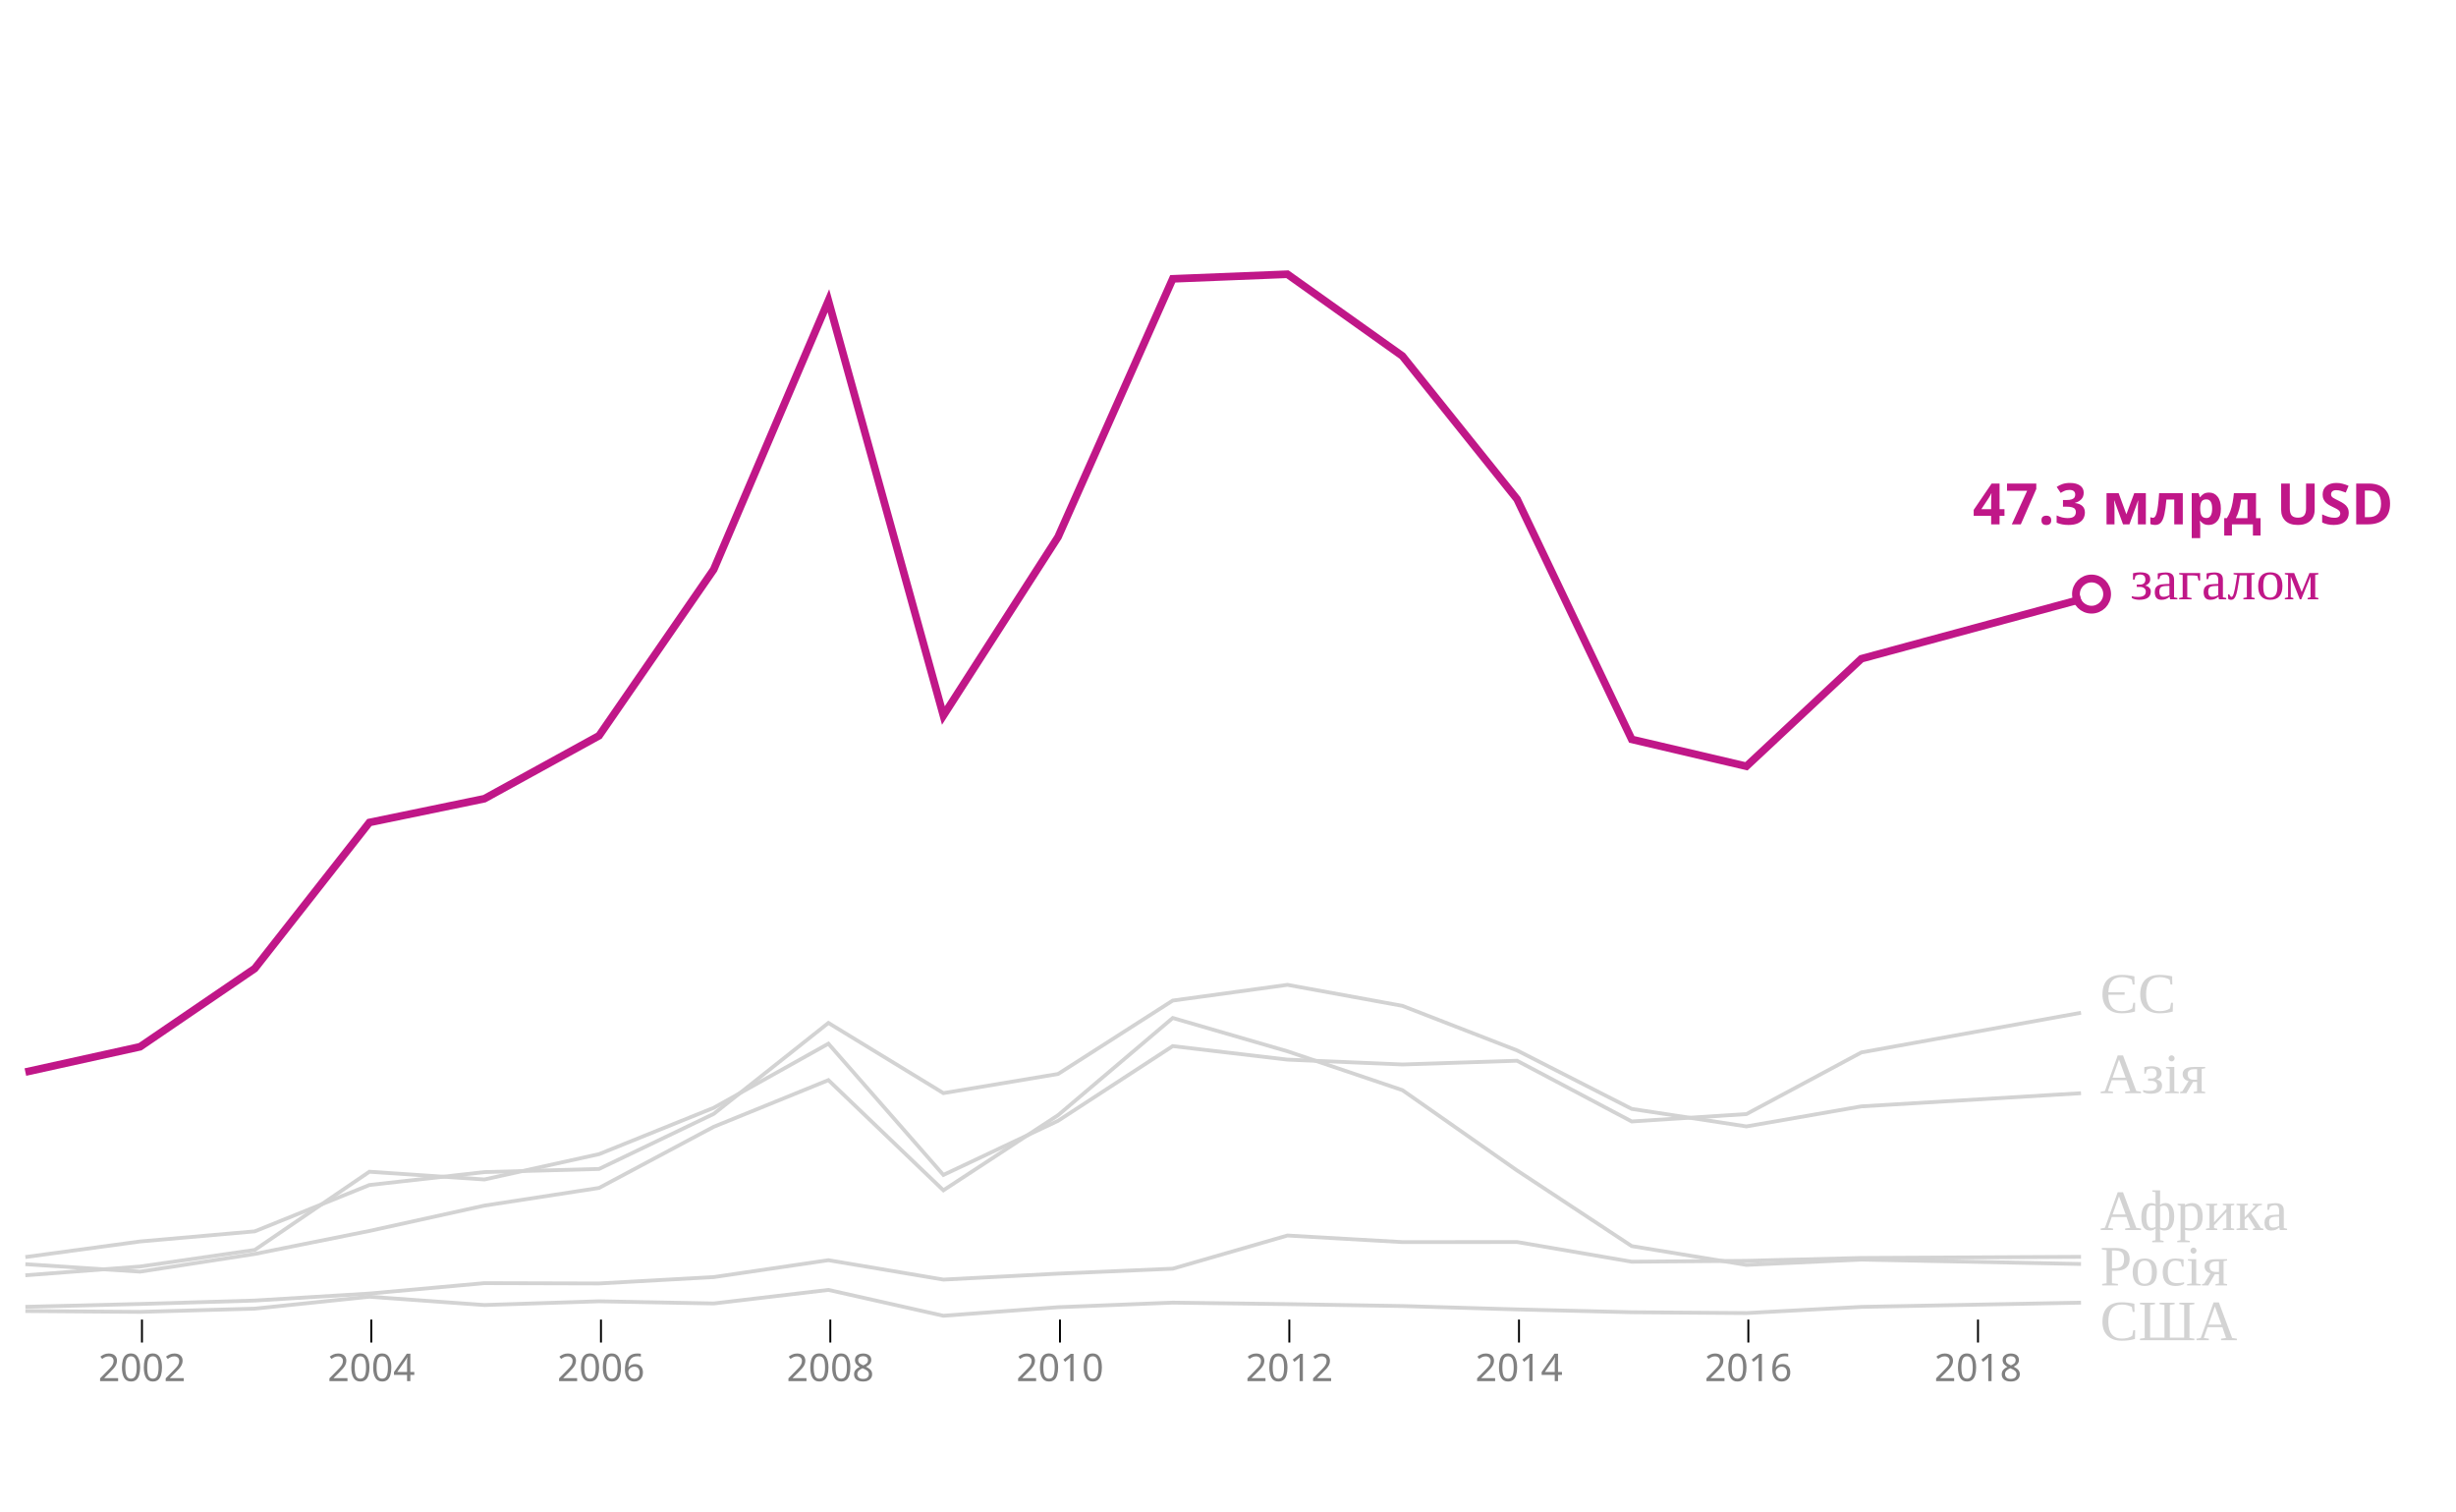
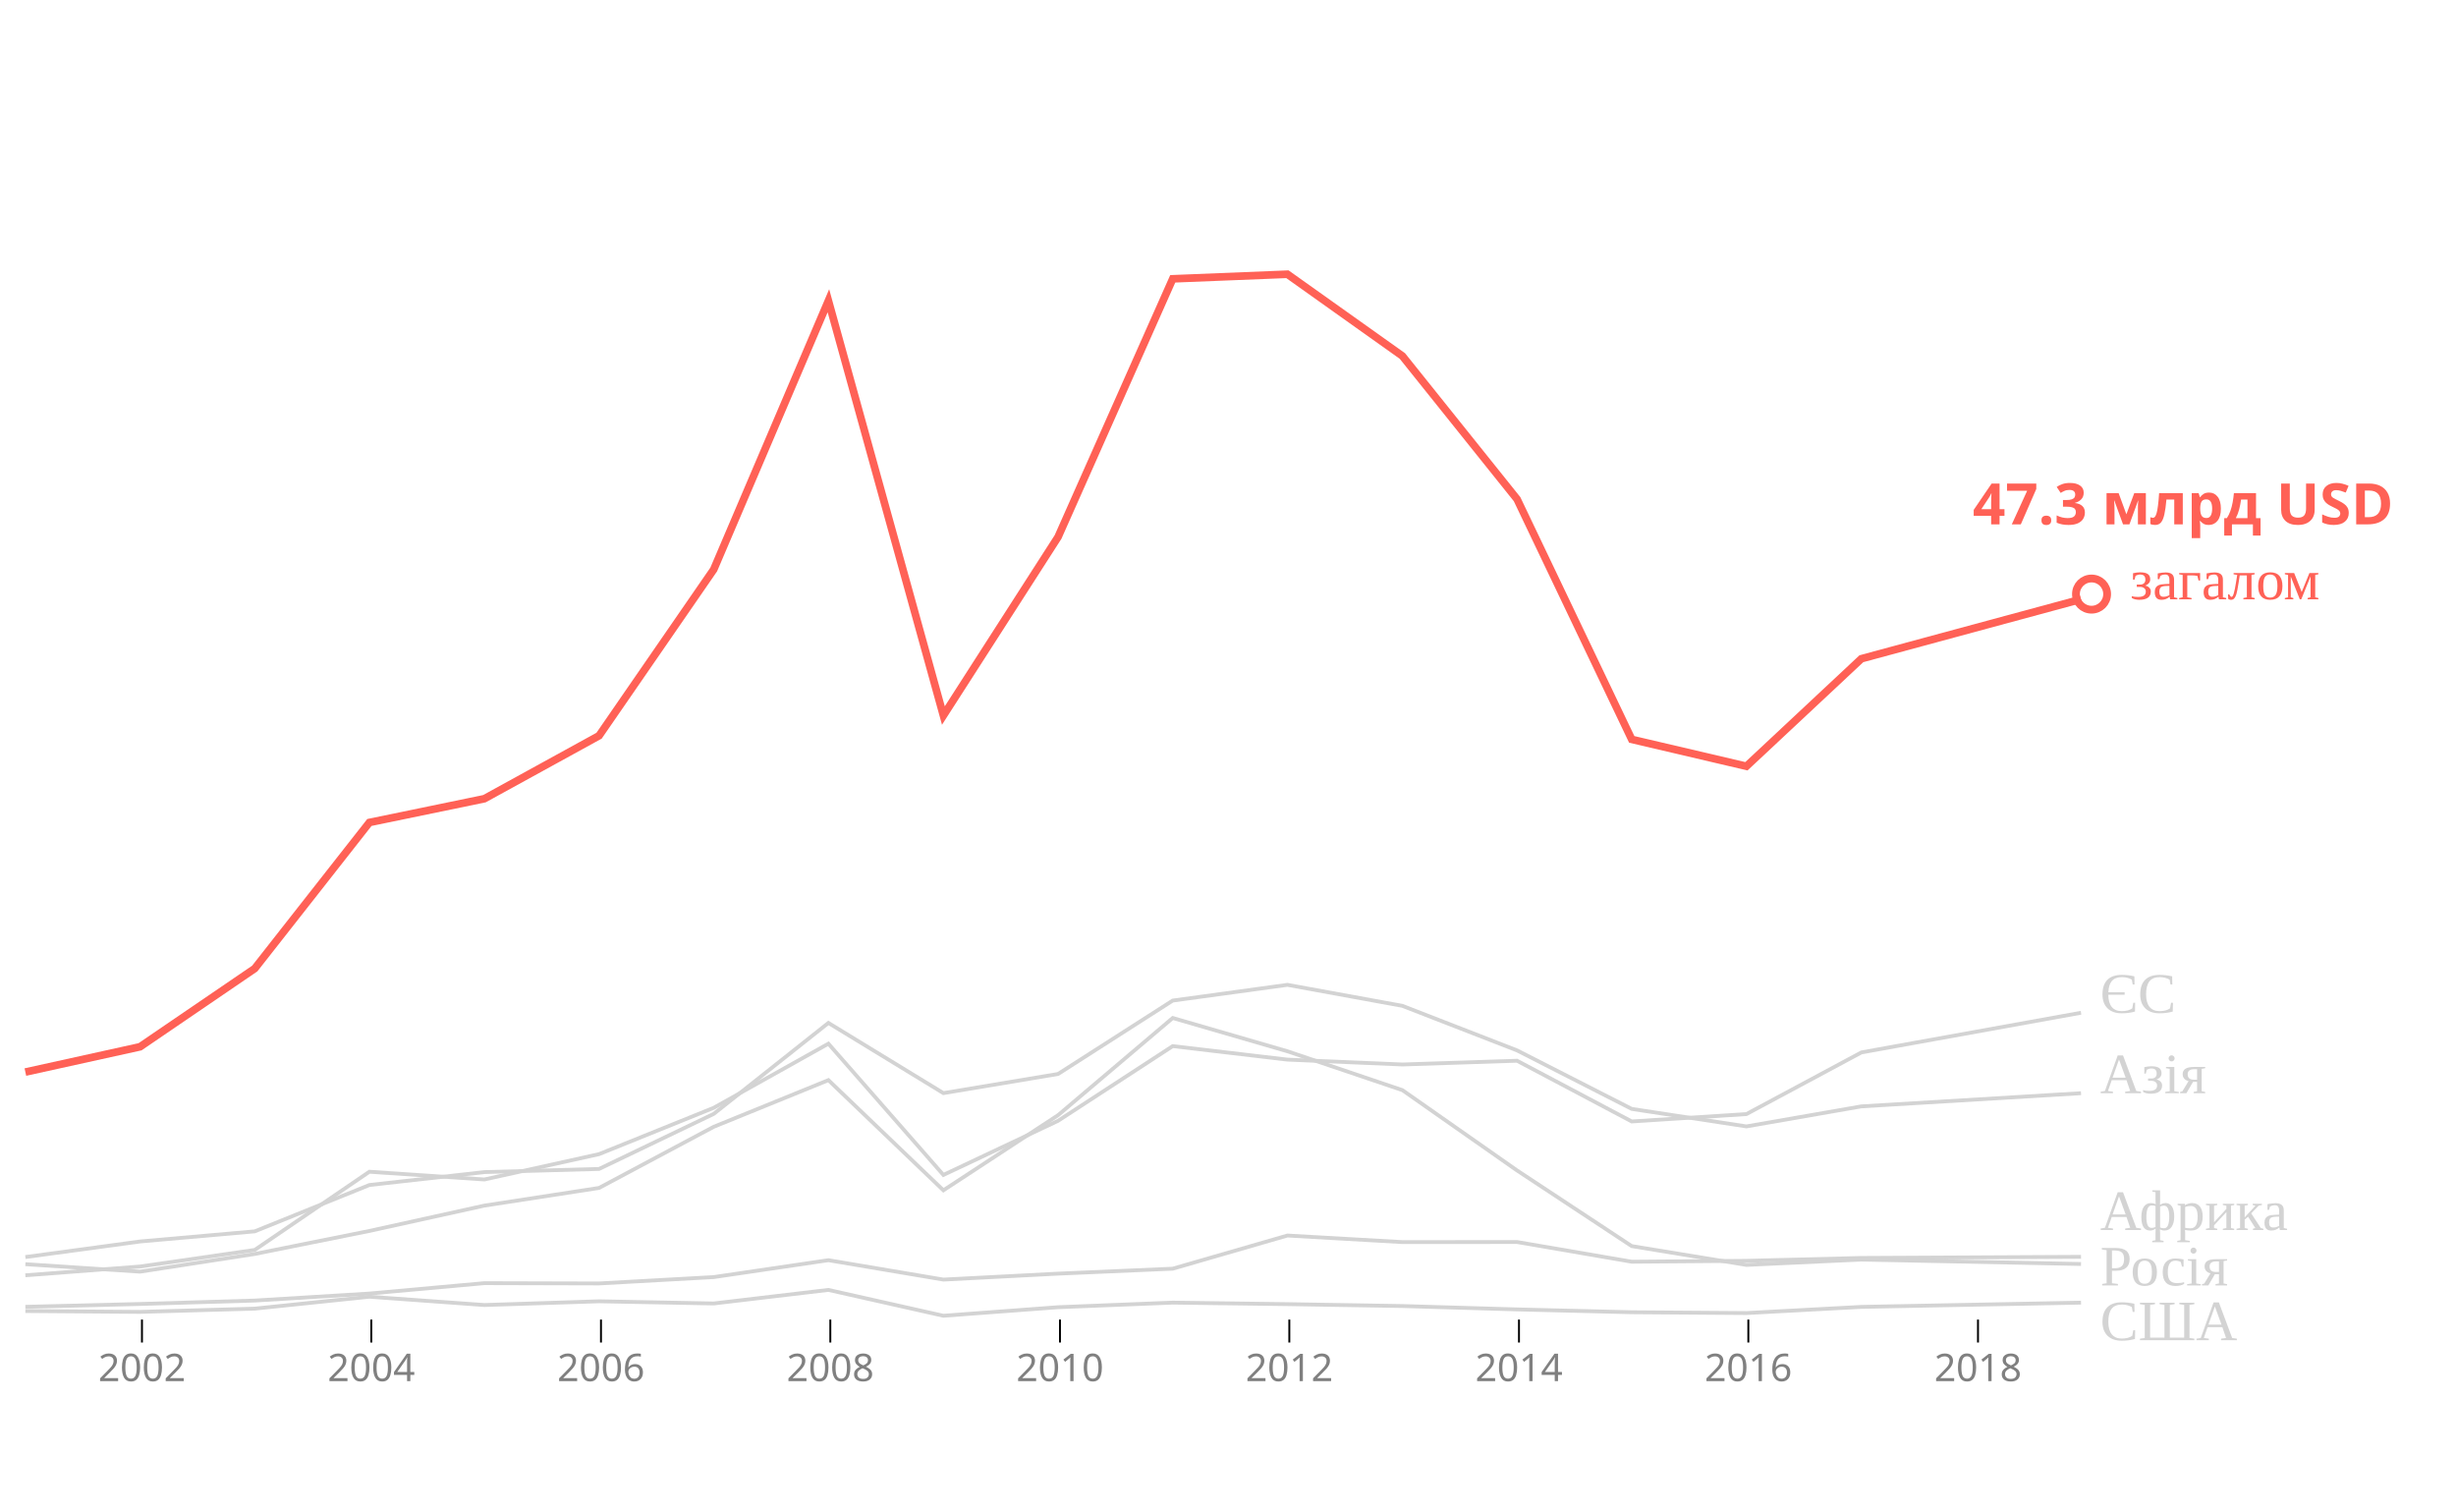
<svg xmlns="http://www.w3.org/2000/svg" width="916.024" height="563.882" viewBox="0 0 242.364 149.193" version="1.1" id="svg8">
  <defs id="defs2" />
  <g id="layer1" transform="translate(0,-147.8072)">
    <g id="g5123" width="740" transform="matrix(0.3773804,0,0,0.3773804,2.504408,149.7094)">
      <g id="g5051" style="font-size:10px;line-height:16px;font-family:sans-serif;text-anchor:middle;fill:none" font-size="10" transform="translate(0,340)" class="x axis">
        <path id="path4995" style="font-size:10px;line-height:16px;font-family:sans-serif;text-anchor:middle;display:none;fill:none;stroke:#000000" d="M 0.5,6 V 0.5 h 540 V 6" class="domain" />
        <g id="g5001" style="font-size:10px;line-height:16px;font-family:sans-serif;text-anchor:middle;opacity:1;fill:none" transform="translate(30.48631)" class="tick">
          <line id="line4997" style="font-size:10px;line-height:16px;font-family:sans-serif;text-anchor:middle;fill:none;stroke:#000000;stroke-width:0.5px" y2="6" x1="0" y1="0" x2="0" />
          <text id="text4999" style="font-size:10px;line-height:16px;font-family:sans-serif;text-anchor:middle;white-space:nowrap;display:block;fill:#808080" dy="0.71em" y="9">2002</text>
        </g>
        <g id="g5007" style="font-size:10px;line-height:16px;font-family:sans-serif;text-anchor:middle;opacity:1;fill:none" transform="translate(90.45892)" class="tick">
          <line id="line5003" style="font-size:10px;line-height:16px;font-family:sans-serif;text-anchor:middle;fill:none;stroke:#000000;stroke-width:0.5px" y2="6" x1="0" y1="0" x2="0" />
          <text id="text5005" style="font-size:10px;line-height:16px;font-family:sans-serif;text-anchor:middle;white-space:nowrap;display:block;fill:#808080" dy="0.71em" y="9">2004</text>
        </g>
        <g id="g5013" style="font-size:10px;line-height:16px;font-family:sans-serif;text-anchor:middle;opacity:1;fill:none" transform="translate(150.5137)" class="tick">
          <line id="line5009" style="font-size:10px;line-height:16px;font-family:sans-serif;text-anchor:middle;fill:none;stroke:#000000;stroke-width:0.5px" y2="6" x1="0" y1="0" x2="0" />
          <text id="text5011" style="font-size:10px;line-height:16px;font-family:sans-serif;text-anchor:middle;white-space:nowrap;display:block;fill:#808080" dy="0.71em" y="9">2006</text>
        </g>
        <g id="g5019" style="font-size:10px;line-height:16px;font-family:sans-serif;text-anchor:middle;opacity:1;fill:none" transform="translate(210.4863)" class="tick">
          <line id="line5015" style="font-size:10px;line-height:16px;font-family:sans-serif;text-anchor:middle;fill:none;stroke:#000000;stroke-width:0.5px" y2="6" x1="0" y1="0" x2="0" />
          <text id="text5017" style="font-size:10px;line-height:16px;font-family:sans-serif;text-anchor:middle;white-space:nowrap;display:block;fill:#808080" dy="0.71em" y="9">2008</text>
        </g>
        <g id="g5025" style="font-size:10px;line-height:16px;font-family:sans-serif;text-anchor:middle;opacity:1;fill:none" transform="translate(270.5411)" class="tick">
          <line id="line5021" style="font-size:10px;line-height:16px;font-family:sans-serif;text-anchor:middle;fill:none;stroke:#000000;stroke-width:0.5px" y2="6" x1="0" y1="0" x2="0" />
          <text id="text5023" style="font-size:10px;line-height:16px;font-family:sans-serif;text-anchor:middle;white-space:nowrap;display:block;fill:#808080" dy="0.71em" y="9">2010</text>
        </g>
        <g id="g5031" style="font-size:10px;line-height:16px;font-family:sans-serif;text-anchor:middle;opacity:1;fill:none" transform="translate(330.5137)" class="tick">
          <line id="line5027" style="font-size:10px;line-height:16px;font-family:sans-serif;text-anchor:middle;fill:none;stroke:#000000;stroke-width:0.5px" y2="6" x1="0" y1="0" x2="0" />
          <text id="text5029" style="font-size:10px;line-height:16px;font-family:sans-serif;text-anchor:middle;white-space:nowrap;display:block;fill:#808080" dy="0.71em" y="9">2012</text>
        </g>
        <g id="g5037" style="font-size:10px;line-height:16px;font-family:sans-serif;text-anchor:middle;opacity:1;fill:none" transform="translate(390.5684)" class="tick">
          <line id="line5033" style="font-size:10px;line-height:16px;font-family:sans-serif;text-anchor:middle;fill:none;stroke:#000000;stroke-width:0.5px" y2="6" x1="0" y1="0" x2="0" />
          <text id="text5035" style="font-size:10px;line-height:16px;font-family:sans-serif;text-anchor:middle;white-space:nowrap;display:block;fill:#808080" dy="0.71em" y="9">2014</text>
        </g>
        <g id="g5043" style="font-size:10px;line-height:16px;font-family:sans-serif;text-anchor:middle;opacity:1;fill:none" transform="translate(450.5411)" class="tick">
          <line id="line5039" style="font-size:10px;line-height:16px;font-family:sans-serif;text-anchor:middle;fill:none;stroke:#000000;stroke-width:0.5px" y2="6" x1="0" y1="0" x2="0" />
          <text id="text5041" style="font-size:10px;line-height:16px;font-family:sans-serif;text-anchor:middle;white-space:nowrap;display:block;fill:#808080" dy="0.71em" y="9">2016</text>
        </g>
        <g id="g5049" style="font-size:10px;line-height:16px;font-family:sans-serif;text-anchor:middle;opacity:1;fill:none" transform="translate(510.5959)" class="tick">
          <line id="line5045" style="font-size:10px;line-height:16px;font-family:sans-serif;text-anchor:middle;fill:none;stroke:#000000;stroke-width:0.5px" y2="6" x1="0" y1="0" x2="0" />
          <text id="text5047" style="font-size:10px;line-height:16px;font-family:sans-serif;text-anchor:middle;white-space:nowrap;display:block;fill:#808080" dy="0.71em" y="9">2018</text>
        </g>
      </g>
      <g id="g5053" transform="translate(378)" class="gLegend" />
      <g id="g5091" class="lines">
-         <path class="line" d="m 0,275.282 29.986,-6.616 29.986,-20.45 29.986,-38.196 30.068,-6.215 29.986,-16.472 L 180,143.857 209.986,73.596 240.055,182.051 l 29.986,-46.692 29.986,-67.495 29.986,-1.2 30.068,21.383 29.986,37.431 29.986,62.814 29.986,7.027 30.068,-28.121 57.426,-15.543" style="fill:none;stroke:#c01788;stroke-width:2px" id="path5055" />
-         <text class="data-circle" x="550.383" y="151.655" style="white-space:nowrap;display:block;fill:#c01788" id="text5057">
-           <tspan id="tspan5198" style="font-size:14.957px">загалом</tspan>
+         <path class="line" d="m 0,275.282 29.986,-6.616 29.986,-20.45 29.986,-38.196 30.068,-6.215 29.986,-16.472 L 180,143.857 209.986,73.596 240.055,182.051 l 29.986,-46.692 29.986,-67.495 29.986,-1.2 30.068,21.383 29.986,37.431 29.986,62.814 29.986,7.027 30.068,-28.121 57.426,-15.543" style="fill:none;stroke:#ff6156;stroke-width:2px;stroke-opacity:1" id="path5055" />
+         <text class="data-circle" x="550.383" y="151.655" style="white-space:nowrap;display:block;fill:#ff6156;fill-opacity:1;" id="text5057">
+           <tspan id="tspan5198" style="font-size:14.957px;fill:#ff6156;fill-opacity:1;">загалом</tspan>
        </text>
        <g id="g5065" class="line-group">
          <path id="path5061" style="fill:none;stroke:#d3d3d3" d="m 0,323.65 29.986,-4.07 29.986,-2.646 29.986,-12.121 30.068,-3.377 29.986,-0.821 L 180,286.212 l 29.986,-23.778 30.068,18.352 29.986,-5.007 29.986,-19.195 29.986,-4.11 30.068,5.492 29.986,11.653 29.986,15.296 29.986,4.576 30.068,-5.241 57.426,-3.443" class="line" />
          <text id="text5063" style="white-space:nowrap;display:block;fill:#d3d3d3" y="280.807" x="542.535" class="data-circle">
            <tspan style="font-size:14.957px" id="tspan5202">Азія</tspan>
          </text>
        </g>
        <path class="line" d="m 0,336.665 29.986,-0.747 29.986,-0.893 29.986,-1.83 30.068,-2.72 29.986,0.079 29.986,-1.664 29.986,-4.418 30.068,5.072 29.986,-1.555 29.986,-1.295 29.986,-8.671 30.068,1.718 29.986,-0.02 29.986,5.148 29.986,-0.23 30.068,-0.754 57.426,-0.296" style="fill:none;stroke:#d3d3d3" id="path5067" />
        <text class="data-circle" x="542.535" y="316.577" style="white-space:nowrap;display:block;fill:#d3d3d3" id="text5069">
          <tspan style="font-size:14.957px" id="tspan6077">Африка</tspan>
        </text>
        <g id="g5077" class="line-group">
          <path id="path5073" style="fill:none;stroke:#d3d3d3" d="m 0,328.423 29.986,-2.295 29.986,-4.337 29.986,-20.449 30.068,2.025 29.986,-6.626 L 180,284.627 l 29.986,-16.767 30.068,34.319 29.986,-14.155 29.986,-19.53 29.986,3.533 30.068,1.269 29.986,-0.976 29.986,15.876 29.986,-1.929 30.068,-16.123 57.426,-10.373" class="line" />
          <text id="text5075" style="white-space:nowrap;display:block;fill:#d3d3d3" y="259.772" x="542.535" class="data-circle">
            <tspan style="font-size:14.957px" id="tspan5200">ЄС</tspan>
          </text>
        </g>
        <path class="line" d="m 0,325.513 29.986,1.958 29.986,-4.626 29.986,-6.022 30.068,-6.625 29.986,-4.619 L 180,289.592 l 29.986,-12.203 30.068,28.81 29.986,-19.644 29.986,-25.417 29.986,8.706 30.068,10.164 29.986,21.002 29.986,19.781 29.986,4.913 30.068,-1.394 57.426,1.157" style="fill:none;stroke:#d3d3d3" id="path5079" />
        <text class="data-circle" x="542.535" y="331.076" style="white-space:nowrap;display:block;fill:#d3d3d3" id="text5081">
          <tspan style="font-size:14.957px" id="tspan6081">Росія</tspan>
        </text>
        <path class="line" d="m 0,337.767 29.986,0.223 29.986,-0.85 29.986,-3.116 30.068,2.169 29.986,-0.976 29.986,0.572 29.986,-3.546 30.068,6.759 29.986,-2.236 29.986,-1.2 29.986,0.395 30.068,0.497 29.986,0.883 29.986,0.74 29.986,0.217 30.068,-1.617 57.426,-1.111" style="fill:none;stroke:#d3d3d3" id="path5085" />
        <text class="data-circle" x="542.535" y="345.387" style="white-space:nowrap;display:block;fill:#d3d3d3" id="text5087">
          <tspan style="font-size:14.957px" id="tspan6079">США</tspan>
        </text>
-         <text xml:space="preserve" style="font-style:normal;font-variant:normal;font-weight:normal;font-stretch:normal;font-size:11.218px;line-height:1.25;font-family:'Clear Sans';-inkscape-font-specification:'Clear Sans';font-variant-ligatures:normal;font-variant-caps:normal;font-variant-numeric:normal;font-feature-settings:normal;text-align:start;letter-spacing:0px;word-spacing:0px;writing-mode:lr-tb;text-anchor:start;fill:#c01788;fill-opacity:1;stroke:none;stroke-width:0.701" x="509.222" y="132.067" id="text5212">
-           <tspan id="tspan5210" x="509.222" y="132.067" style="font-style:normal;font-variant:normal;font-weight:bold;font-stretch:normal;font-size:14.957px;font-family:'Clear Sans';-inkscape-font-specification:'Clear Sans Bold';fill:#c01788;fill-opacity:1;stroke-width:0.701">47.3 млрд USD</tspan>
+         <text xml:space="preserve" style="font-style:normal;font-variant:normal;font-weight:normal;font-stretch:normal;font-size:11.218px;line-height:1.25;font-family:'Clear Sans';-inkscape-font-specification:'Clear Sans';font-variant-ligatures:normal;font-variant-caps:normal;font-variant-numeric:normal;font-feature-settings:normal;text-align:start;letter-spacing:0px;word-spacing:0px;writing-mode:lr-tb;text-anchor:start;fill:#ff6156;fill-opacity:1;stroke:none;stroke-width:0.701;" x="509.222" y="132.067" id="text5212">
+           <tspan id="tspan5210" x="509.222" y="132.067" style="font-style:normal;font-variant:normal;font-weight:bold;font-stretch:normal;font-size:14.957px;font-family:'Clear Sans';-inkscape-font-specification:'Clear Sans Bold';fill:#ff6156;fill-opacity:1;stroke-width:0.701;">47.3 млрд USD</tspan>
        </text>
-         <g id="g6419" transform="matrix(1.018804,0,0,1.018804,540.2878,150.3003)" class="mouse-per-line">
-           <circle id="circle6417" style="fill:none;stroke:#c01788;stroke-width:2px" r="4" cx="0" cy="0" />
+         <g id="g6419" transform="matrix(1.018804,0,0,1.018804,540.2878,150.3003)" class="mouse-per-line" style="stroke:#ff6156;stroke-opacity:1">
+           <circle id="circle6417" style="fill:none;stroke:#ff6156;stroke-width:2px;stroke-opacity:1" r="4" cx="0" cy="0" />
        </g>
      </g>
      <g id="g5121" class="mouse-over-effects">
        <path id="path5093" d="M 537.535,340 V 0" style="opacity:0;stroke:#a9a9a9;stroke-width:2px" class="mouse-line_" />
        <g id="g5097" transform="translate(537.5354,151.6548)" class="mouse-per-line">
          <circle id="circle5095" style="opacity:0;fill:none;stroke:#600c44;stroke-width:2px" r="4" cx="0" cy="0" />
        </g>
        <g id="g5101" transform="translate(537.5354,280.8074)" class="mouse-per-line">
          <circle id="circle5099" style="opacity:0;fill:none;stroke:#d35dac;stroke-width:2px" r="4" cx="0" cy="0" />
        </g>
        <g id="g5105" transform="translate(537.5354,323.5879)" class="mouse-per-line">
          <circle id="circle5103" style="opacity:0;fill:none;stroke:#e08bc4;stroke-width:2px" r="4" cx="0" cy="0" />
        </g>
        <g id="g5109" transform="translate(537.5354,259.772)" class="mouse-per-line">
          <circle id="circle5107" style="opacity:0;fill:none;stroke:#c01788;stroke-width:2px" r="4" cx="0" cy="0" />
        </g>
        <g id="g5113" transform="translate(537.5354,325.4669)" class="mouse-per-line">
          <circle id="circle5111" style="opacity:0;fill:none;stroke:#c62e94;stroke-width:2px" r="4" cx="0" cy="0" />
        </g>
        <g id="g5117" transform="translate(537.5354,335.5711)" class="mouse-per-line">
          <circle id="circle5115" style="opacity:0;fill:none;stroke:#ecb9db;stroke-width:2px" r="4" cx="0" cy="0" />
        </g>
        <rect id="rect5119" style="fill:none" pointer-events="all" class="rect" height="340" width="540" x="0" y="0" />
      </g>
    </g>
  </g>
</svg>
